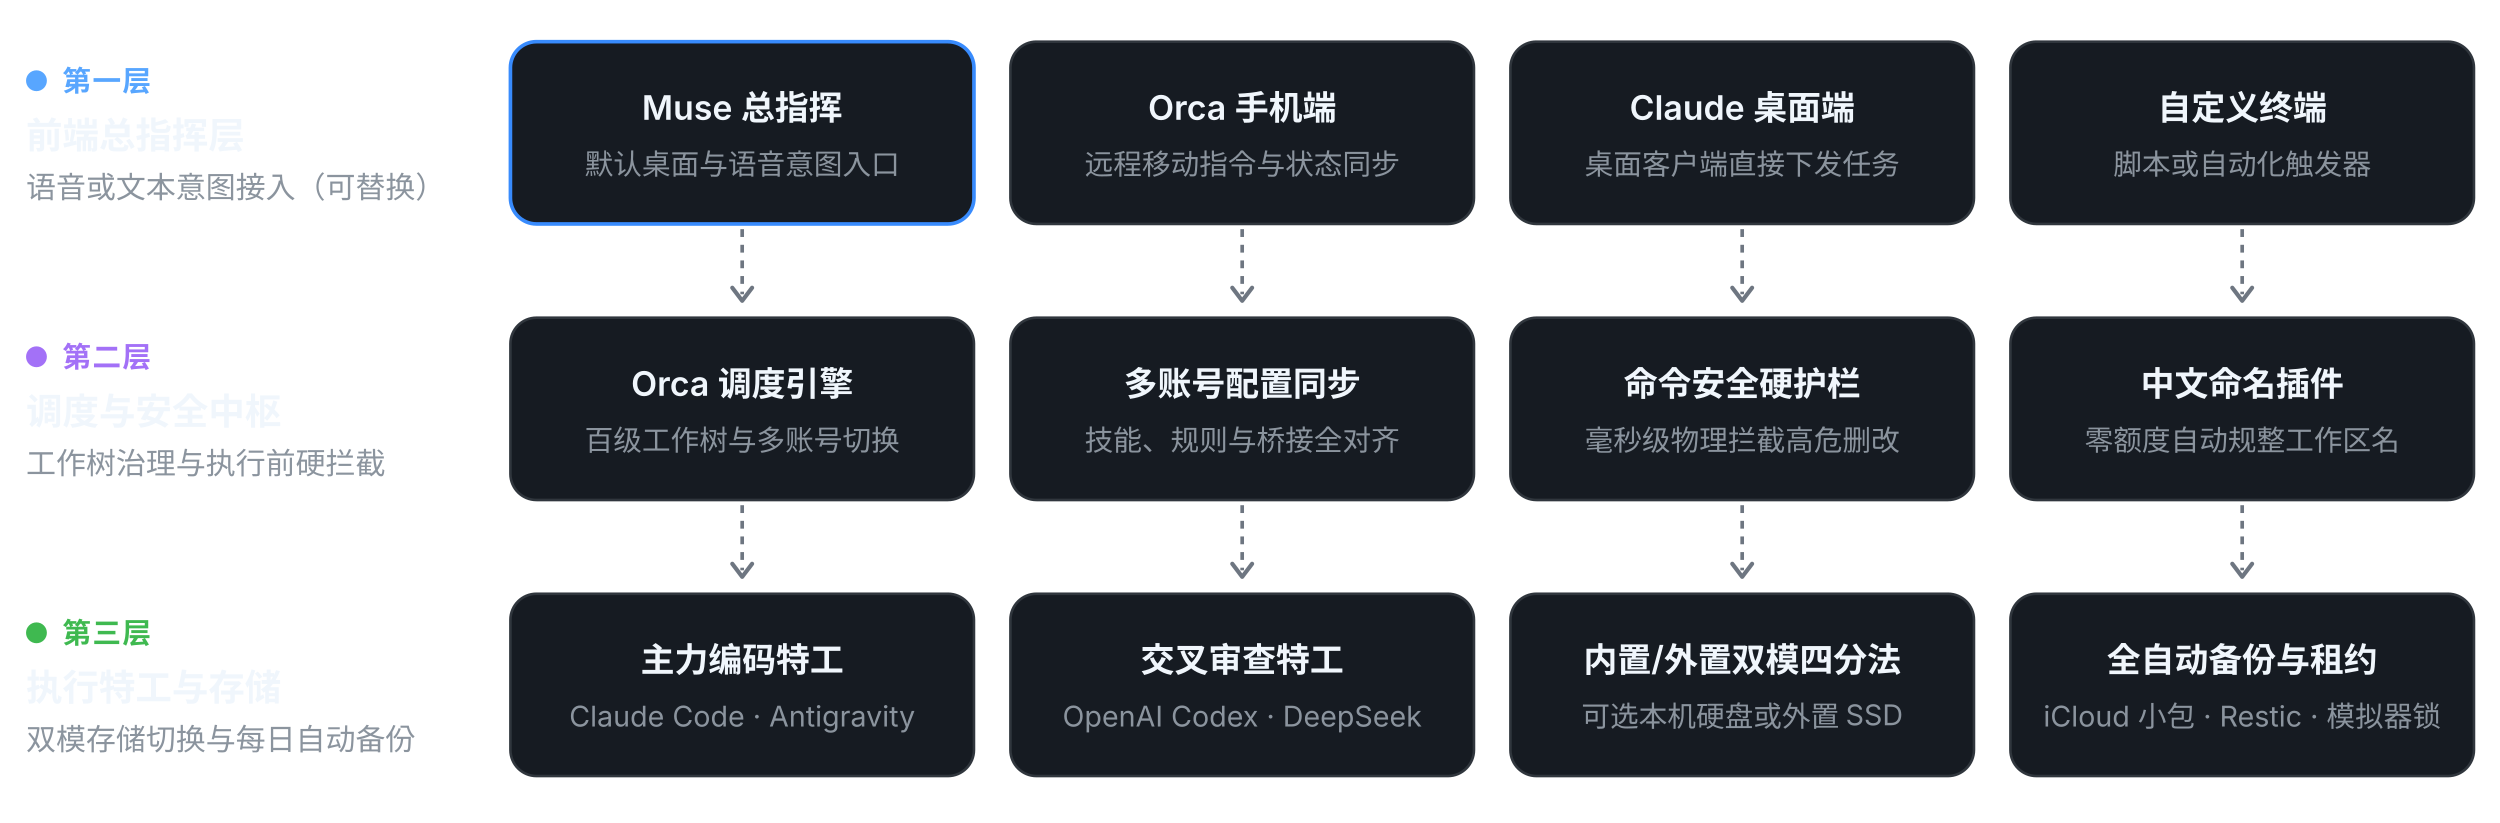
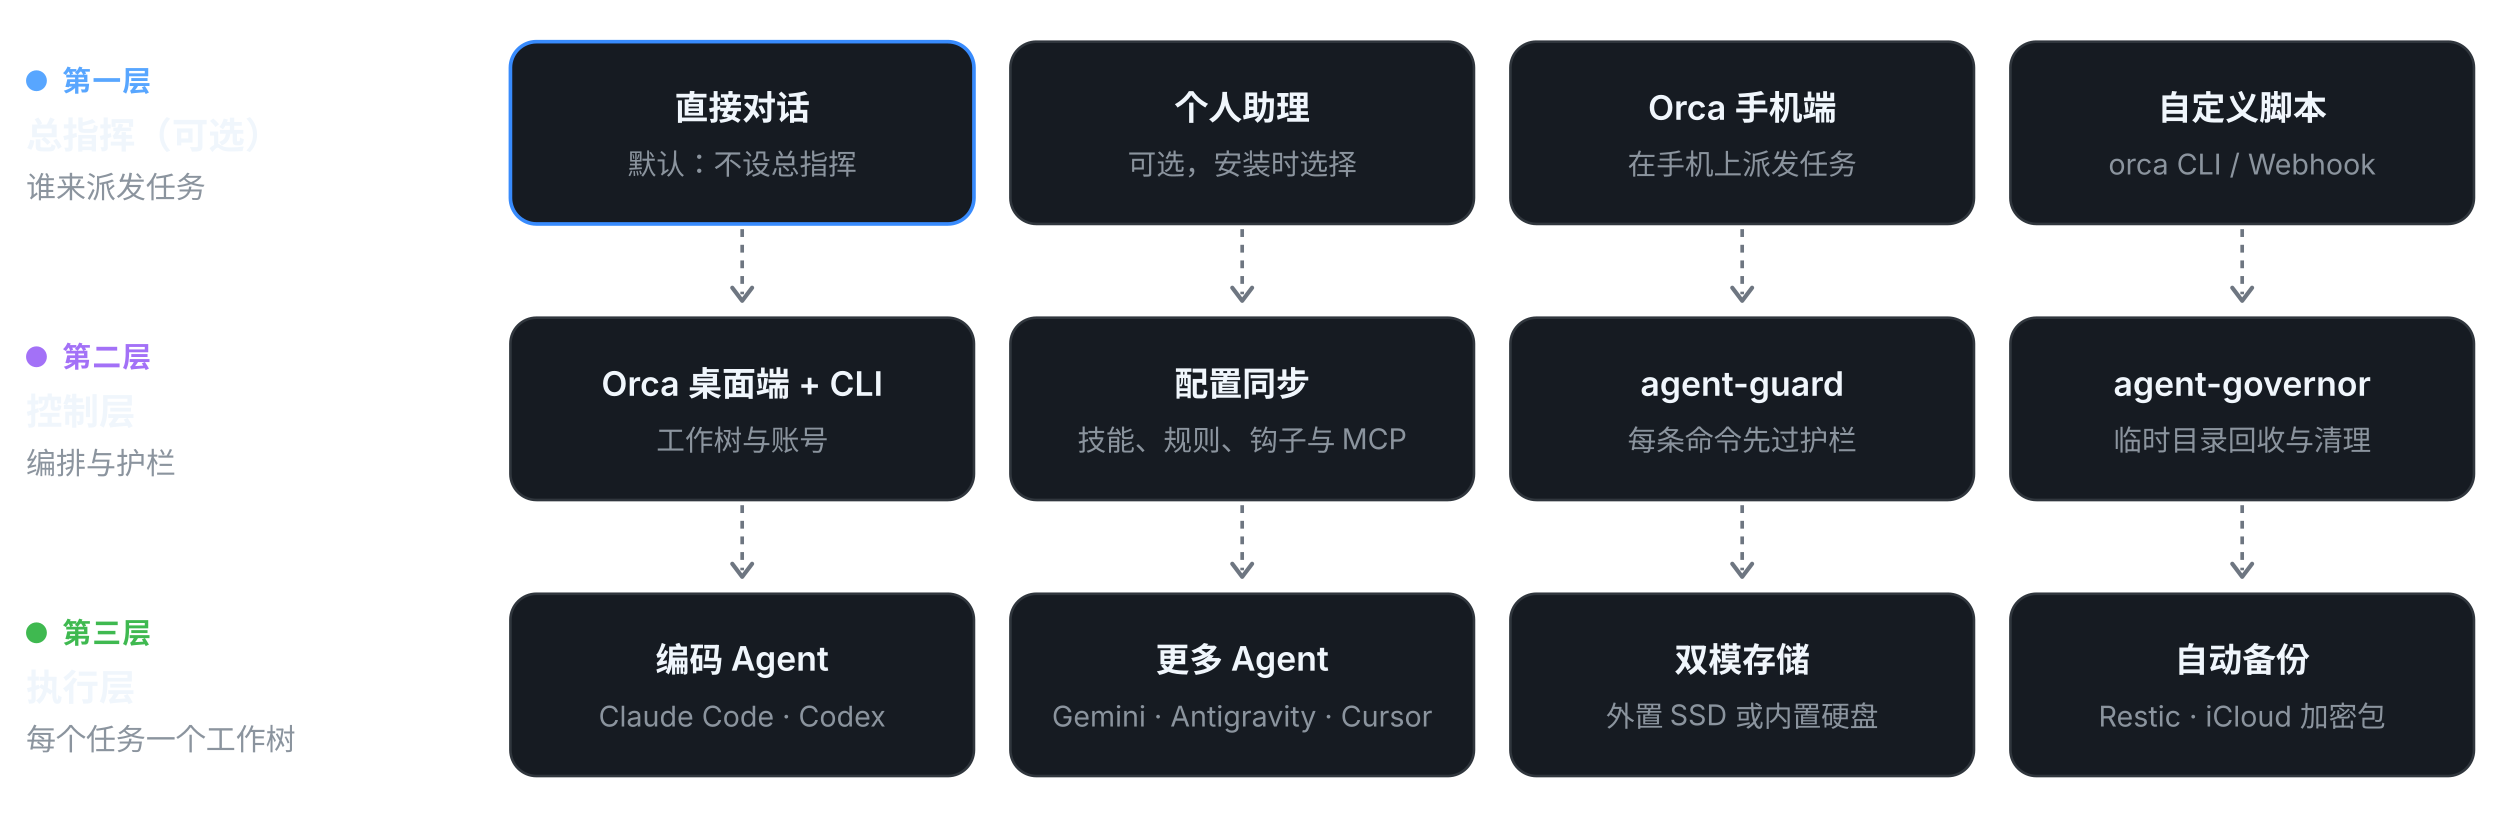
<svg xmlns="http://www.w3.org/2000/svg" viewBox="0 0 960 316" width="100%" height="auto">
  <g transform="translate(8, 16)">
    <circle cx="6" cy="15" r="4" fill="#58A6FF" />
    <text x="16" y="19" font-family="-apple-system, BlinkMacSystemFont, 'PingFang SC', 'Hiragino Sans GB', 'Microsoft YaHei', sans-serif" font-size="11" font-weight="700" fill="#58A6FF" letter-spacing="0.5">第一层</text>
-     <text x="2" y="41" font-family="-apple-system, BlinkMacSystemFont, 'PingFang SC', 'Hiragino Sans GB', 'Microsoft YaHei', sans-serif" font-size="14" font-weight="700" fill="#F0F6FC">前端总指挥层</text>
-     <text x="2" y="60" font-family="-apple-system, BlinkMacSystemFont, 'PingFang SC', 'Hiragino Sans GB', 'Microsoft YaHei', sans-serif" font-size="11.5" fill="#8B949E">语音或文本意图接入（可替换）</text>
+     <text x="2" y="41" font-family="-apple-system, BlinkMacSystemFont, 'PingFang SC', 'Hiragino Sans GB', 'Microsoft YaHei', sans-serif" font-size="14" font-weight="700" fill="#F0F6FC">总指挥（可选）</text>
+     <text x="2" y="60" font-family="-apple-system, BlinkMacSystemFont, 'PingFang SC', 'Hiragino Sans GB', 'Microsoft YaHei', sans-serif" font-size="11.5" fill="#8B949E">谁来派发任务</text>
  </g>
  <g transform="translate(196, 16)">
    <rect width="178" height="70" rx="10" fill="#161B22" stroke="#388BFD" stroke-width="1.4" />
-     <text x="89.0" y="30" text-anchor="middle" font-family="-apple-system, BlinkMacSystemFont, 'PingFang SC', 'Hiragino Sans GB', 'Microsoft YaHei', sans-serif" font-size="13" font-weight="600" fill="#F0F6FC">Muse 总指挥</text>
-     <text x="89.0" y="51" text-anchor="middle" font-family="-apple-system, BlinkMacSystemFont, 'PingFang SC', 'Hiragino Sans GB', 'Microsoft YaHei', sans-serif" font-size="11" fill="#8B949E">默认桌面与语音意图入口</text>
-   </g>
-   <g transform="translate(388, 16)">
-     <rect width="178" height="70" rx="10" fill="#161B22" stroke="#30363D" stroke-width="1" />
-     <text x="89.0" y="30" text-anchor="middle" font-family="-apple-system, BlinkMacSystemFont, 'PingFang SC', 'Hiragino Sans GB', 'Microsoft YaHei', sans-serif" font-size="13" font-weight="600" fill="#F0F6FC">Orca 手机端</text>
-     <text x="89.0" y="51" text-anchor="middle" font-family="-apple-system, BlinkMacSystemFont, 'PingFang SC', 'Hiragino Sans GB', 'Microsoft YaHei', sans-serif" font-size="11" fill="#8B949E">远程移动指令与状态同步</text>
-   </g>
-   <g transform="translate(580, 16)">
-     <rect width="178" height="70" rx="10" fill="#161B22" stroke="#30363D" stroke-width="1" />
-     <text x="89.0" y="30" text-anchor="middle" font-family="-apple-system, BlinkMacSystemFont, 'PingFang SC', 'Hiragino Sans GB', 'Microsoft YaHei', sans-serif" font-size="13" font-weight="600" fill="#F0F6FC">Claude 桌面端</text>
-     <text x="89.0" y="51" text-anchor="middle" font-family="-apple-system, BlinkMacSystemFont, 'PingFang SC', 'Hiragino Sans GB', 'Microsoft YaHei', sans-serif" font-size="11" fill="#8B949E">桌面客户端直接下发任务</text>
-   </g>
-   <g transform="translate(772, 16)">
-     <rect width="178" height="70" rx="10" fill="#161B22" stroke="#30363D" stroke-width="1" />
-     <text x="89.0" y="30" text-anchor="middle" font-family="-apple-system, BlinkMacSystemFont, 'PingFang SC', 'Hiragino Sans GB', 'Microsoft YaHei', sans-serif" font-size="13" font-weight="600" fill="#F0F6FC">自定义终端</text>
-     <text x="89.0" y="51" text-anchor="middle" font-family="-apple-system, BlinkMacSystemFont, 'PingFang SC', 'Hiragino Sans GB', 'Microsoft YaHei', sans-serif" font-size="11" fill="#8B949E">脚本或自动化触发器</text>
+     <text x="89.0" y="30" text-anchor="middle" font-family="-apple-system, BlinkMacSystemFont, 'PingFang SC', 'Hiragino Sans GB', 'Microsoft YaHei', sans-serif" font-size="13" font-weight="600" fill="#F0F6FC">直接对话</text>
+     <text x="89.0" y="51" text-anchor="middle" font-family="-apple-system, BlinkMacSystemFont, 'PingFang SC', 'Hiragino Sans GB', 'Microsoft YaHei', sans-serif" font-size="11" fill="#8B949E">默认：不设总指挥</text>
  </g>
  <line x1="285.0" y1="88" x2="285.0" y2="113" stroke="#6E7681" stroke-width="1.4" stroke-dasharray="3 3" />
  <path d="M 281.2 110.5 L 285.0 115.5 L 288.8 110.5" fill="none" stroke="#6E7681" stroke-width="1.6" stroke-linecap="round" stroke-linejoin="round" />
+   <g transform="translate(388, 16)">
+     <rect width="178" height="70" rx="10" fill="#161B22" stroke="#30363D" stroke-width="1" />
+     <text x="89.0" y="30" text-anchor="middle" font-family="-apple-system, BlinkMacSystemFont, 'PingFang SC', 'Hiragino Sans GB', 'Microsoft YaHei', sans-serif" font-size="13" font-weight="600" fill="#F0F6FC">个人助理</text>
+     <text x="89.0" y="51" text-anchor="middle" font-family="-apple-system, BlinkMacSystemFont, 'PingFang SC', 'Hiragino Sans GB', 'Microsoft YaHei', sans-serif" font-size="11" fill="#8B949E">可选，安装时选择</text>
+   </g>
  <line x1="477.0" y1="88" x2="477.0" y2="113" stroke="#6E7681" stroke-width="1.4" stroke-dasharray="3 3" />
  <path d="M 473.2 110.5 L 477.0 115.5 L 480.8 110.5" fill="none" stroke="#6E7681" stroke-width="1.6" stroke-linecap="round" stroke-linejoin="round" />
+   <g transform="translate(580, 16)">
+     <rect width="178" height="70" rx="10" fill="#161B22" stroke="#30363D" stroke-width="1" />
+     <text x="89.0" y="30" text-anchor="middle" font-family="-apple-system, BlinkMacSystemFont, 'PingFang SC', 'Hiragino Sans GB', 'Microsoft YaHei', sans-serif" font-size="13" font-weight="600" fill="#F0F6FC">Orca 手机端</text>
+     <text x="89.0" y="51" text-anchor="middle" font-family="-apple-system, BlinkMacSystemFont, 'PingFang SC', 'Hiragino Sans GB', 'Microsoft YaHei', sans-serif" font-size="11" fill="#8B949E">在手机上派发任务</text>
+   </g>
  <line x1="669.0" y1="88" x2="669.0" y2="113" stroke="#6E7681" stroke-width="1.4" stroke-dasharray="3 3" />
  <path d="M 665.2 110.5 L 669.0 115.5 L 672.8 110.5" fill="none" stroke="#6E7681" stroke-width="1.6" stroke-linecap="round" stroke-linejoin="round" />
+   <g transform="translate(772, 16)">
+     <rect width="178" height="70" rx="10" fill="#161B22" stroke="#30363D" stroke-width="1" />
+     <text x="89.0" y="30" text-anchor="middle" font-family="-apple-system, BlinkMacSystemFont, 'PingFang SC', 'Hiragino Sans GB', 'Microsoft YaHei', sans-serif" font-size="13" font-weight="600" fill="#F0F6FC">自定义脚本</text>
+     <text x="89.0" y="51" text-anchor="middle" font-family="-apple-system, BlinkMacSystemFont, 'PingFang SC', 'Hiragino Sans GB', 'Microsoft YaHei', sans-serif" font-size="11" fill="#8B949E">orca CLI / Webhook</text>
+   </g>
  <line x1="861.0" y1="88" x2="861.0" y2="113" stroke="#6E7681" stroke-width="1.4" stroke-dasharray="3 3" />
  <path d="M 857.2 110.5 L 861.0 115.5 L 864.8 110.5" fill="none" stroke="#6E7681" stroke-width="1.6" stroke-linecap="round" stroke-linejoin="round" />
  <g transform="translate(8, 122)">
    <circle cx="6" cy="15" r="4" fill="#A371F7" />
    <text x="16" y="19" font-family="-apple-system, BlinkMacSystemFont, 'PingFang SC', 'Hiragino Sans GB', 'Microsoft YaHei', sans-serif" font-size="11" font-weight="700" fill="#A371F7" letter-spacing="0.5">第二层</text>
-     <text x="2" y="41" font-family="-apple-system, BlinkMacSystemFont, 'PingFang SC', 'Hiragino Sans GB', 'Microsoft YaHei', sans-serif" font-size="14" font-weight="700" fill="#F0F6FC">调度与安全中枢</text>
-     <text x="2" y="60" font-family="-apple-system, BlinkMacSystemFont, 'PingFang SC', 'Hiragino Sans GB', 'Microsoft YaHei', sans-serif" font-size="11.5" fill="#8B949E">工作树治理与执行前硬拦截</text>
+     <text x="2" y="41" font-family="-apple-system, BlinkMacSystemFont, 'PingFang SC', 'Hiragino Sans GB', 'Microsoft YaHei', sans-serif" font-size="14" font-weight="700" fill="#F0F6FC">控制层</text>
+     <text x="2" y="60" font-family="-apple-system, BlinkMacSystemFont, 'PingFang SC', 'Hiragino Sans GB', 'Microsoft YaHei', sans-serif" font-size="11.5" fill="#8B949E">编排与护栏</text>
  </g>
  <g transform="translate(196, 122)">
    <rect width="178" height="70" rx="10" fill="#161B22" stroke="#30363D" stroke-width="1" />
-     <text x="89.0" y="30" text-anchor="middle" font-family="-apple-system, BlinkMacSystemFont, 'PingFang SC', 'Hiragino Sans GB', 'Microsoft YaHei', sans-serif" font-size="13" font-weight="600" fill="#F0F6FC">Orca 调度引擎</text>
-     <text x="89.0" y="51" text-anchor="middle" font-family="-apple-system, BlinkMacSystemFont, 'PingFang SC', 'Hiragino Sans GB', 'Microsoft YaHei', sans-serif" font-size="11" fill="#8B949E">百级工作树与多账号切换</text>
-   </g>
-   <g transform="translate(388, 122)">
-     <rect width="178" height="70" rx="10" fill="#161B22" stroke="#30363D" stroke-width="1" />
-     <text x="89.0" y="30" text-anchor="middle" font-family="-apple-system, BlinkMacSystemFont, 'PingFang SC', 'Hiragino Sans GB', 'Microsoft YaHei', sans-serif" font-size="13" font-weight="600" fill="#F0F6FC">多账号配置同步</text>
-     <text x="89.0" y="51" text-anchor="middle" font-family="-apple-system, BlinkMacSystemFont, 'PingFang SC', 'Hiragino Sans GB', 'Microsoft YaHei', sans-serif" font-size="11" fill="#8B949E">技能、规则与桥接全对齐</text>
-   </g>
-   <g transform="translate(580, 122)">
-     <rect width="178" height="70" rx="10" fill="#161B22" stroke="#30363D" stroke-width="1" />
-     <text x="89.0" y="30" text-anchor="middle" font-family="-apple-system, BlinkMacSystemFont, 'PingFang SC', 'Hiragino Sans GB', 'Microsoft YaHei', sans-serif" font-size="13" font-weight="600" fill="#F0F6FC">命令安全硬护栏</text>
-     <text x="89.0" y="51" text-anchor="middle" font-family="-apple-system, BlinkMacSystemFont, 'PingFang SC', 'Hiragino Sans GB', 'Microsoft YaHei', sans-serif" font-size="11" fill="#8B949E">毫秒级物理拦截高危删改</text>
-   </g>
-   <g transform="translate(772, 122)">
-     <rect width="178" height="70" rx="10" fill="#161B22" stroke="#30363D" stroke-width="1" />
-     <text x="89.0" y="30" text-anchor="middle" font-family="-apple-system, BlinkMacSystemFont, 'PingFang SC', 'Hiragino Sans GB', 'Microsoft YaHei', sans-serif" font-size="13" font-weight="600" fill="#F0F6FC">中文命名插件</text>
-     <text x="89.0" y="51" text-anchor="middle" font-family="-apple-system, BlinkMacSystemFont, 'PingFang SC', 'Hiragino Sans GB', 'Microsoft YaHei', sans-serif" font-size="11" fill="#8B949E">零额度自动规整工作区名</text>
+     <text x="89.0" y="30" text-anchor="middle" font-family="-apple-system, BlinkMacSystemFont, 'PingFang SC', 'Hiragino Sans GB', 'Microsoft YaHei', sans-serif" font-size="13" font-weight="600" fill="#F0F6FC">Orca 桌面端 + CLI</text>
+     <text x="89.0" y="51" text-anchor="middle" font-family="-apple-system, BlinkMacSystemFont, 'PingFang SC', 'Hiragino Sans GB', 'Microsoft YaHei', sans-serif" font-size="11" fill="#8B949E">工作树与账号</text>
  </g>
  <line x1="285.0" y1="194" x2="285.0" y2="219" stroke="#6E7681" stroke-width="1.4" stroke-dasharray="3 3" />
  <path d="M 281.2 216.5 L 285.0 221.5 L 288.8 216.5" fill="none" stroke="#6E7681" stroke-width="1.6" stroke-linecap="round" stroke-linejoin="round" />
+   <g transform="translate(388, 122)">
+     <rect width="178" height="70" rx="10" fill="#161B22" stroke="#30363D" stroke-width="1" />
+     <text x="89.0" y="30" text-anchor="middle" font-family="-apple-system, BlinkMacSystemFont, 'PingFang SC', 'Hiragino Sans GB', 'Microsoft YaHei', sans-serif" font-size="13" font-weight="600" fill="#F0F6FC">配置同步</text>
+     <text x="89.0" y="51" text-anchor="middle" font-family="-apple-system, BlinkMacSystemFont, 'PingFang SC', 'Hiragino Sans GB', 'Microsoft YaHei', sans-serif" font-size="11" fill="#8B949E">技能、规则、钩子与 MCP</text>
+   </g>
  <line x1="477.0" y1="194" x2="477.0" y2="219" stroke="#6E7681" stroke-width="1.4" stroke-dasharray="3 3" />
  <path d="M 473.2 216.5 L 477.0 221.5 L 480.8 216.5" fill="none" stroke="#6E7681" stroke-width="1.6" stroke-linecap="round" stroke-linejoin="round" />
+   <g transform="translate(580, 122)">
+     <rect width="178" height="70" rx="10" fill="#161B22" stroke="#30363D" stroke-width="1" />
+     <text x="89.0" y="30" text-anchor="middle" font-family="-apple-system, BlinkMacSystemFont, 'PingFang SC', 'Hiragino Sans GB', 'Microsoft YaHei', sans-serif" font-size="13" font-weight="600" fill="#F0F6FC">agent-guard</text>
+     <text x="89.0" y="51" text-anchor="middle" font-family="-apple-system, BlinkMacSystemFont, 'PingFang SC', 'Hiragino Sans GB', 'Microsoft YaHei', sans-serif" font-size="11" fill="#8B949E">每条命令先过护栏</text>
+   </g>
  <line x1="669.0" y1="194" x2="669.0" y2="219" stroke="#6E7681" stroke-width="1.4" stroke-dasharray="3 3" />
  <path d="M 665.2 216.5 L 669.0 221.5 L 672.8 216.5" fill="none" stroke="#6E7681" stroke-width="1.6" stroke-linecap="round" stroke-linejoin="round" />
+   <g transform="translate(772, 122)">
+     <rect width="178" height="70" rx="10" fill="#161B22" stroke="#30363D" stroke-width="1" />
+     <text x="89.0" y="30" text-anchor="middle" font-family="-apple-system, BlinkMacSystemFont, 'PingFang SC', 'Hiragino Sans GB', 'Microsoft YaHei', sans-serif" font-size="13" font-weight="600" fill="#F0F6FC">agent-governor</text>
+     <text x="89.0" y="51" text-anchor="middle" font-family="-apple-system, BlinkMacSystemFont, 'PingFang SC', 'Hiragino Sans GB', 'Microsoft YaHei', sans-serif" font-size="11" fill="#8B949E">临时目录回收与清理</text>
+   </g>
  <line x1="861.0" y1="194" x2="861.0" y2="219" stroke="#6E7681" stroke-width="1.4" stroke-dasharray="3 3" />
  <path d="M 857.2 216.5 L 861.0 221.5 L 864.8 216.5" fill="none" stroke="#6E7681" stroke-width="1.6" stroke-linecap="round" stroke-linejoin="round" />
  <g transform="translate(8, 228)">
    <circle cx="6" cy="15" r="4" fill="#3FB950" />
    <text x="16" y="19" font-family="-apple-system, BlinkMacSystemFont, 'PingFang SC', 'Hiragino Sans GB', 'Microsoft YaHei', sans-serif" font-size="11" font-weight="700" fill="#3FB950" letter-spacing="0.5">第三层</text>
-     <text x="2" y="41" font-family="-apple-system, BlinkMacSystemFont, 'PingFang SC', 'Hiragino Sans GB', 'Microsoft YaHei', sans-serif" font-size="14" font-weight="700" fill="#F0F6FC">执行特工与存储</text>
-     <text x="2" y="60" font-family="-apple-system, BlinkMacSystemFont, 'PingFang SC', 'Hiragino Sans GB', 'Microsoft YaHei', sans-serif" font-size="11.5" fill="#8B949E">双模存储切换与每日自动备份</text>
+     <text x="2" y="41" font-family="-apple-system, BlinkMacSystemFont, 'PingFang SC', 'Hiragino Sans GB', 'Microsoft YaHei', sans-serif" font-size="14" font-weight="700" fill="#F0F6FC">执行层</text>
+     <text x="2" y="60" font-family="-apple-system, BlinkMacSystemFont, 'PingFang SC', 'Hiragino Sans GB', 'Microsoft YaHei', sans-serif" font-size="11.5" fill="#8B949E">每个任务一个工作树</text>
  </g>
  <g transform="translate(196, 228)">
    <rect width="178" height="70" rx="10" fill="#161B22" stroke="#30363D" stroke-width="1" />
-     <text x="89.0" y="30" text-anchor="middle" font-family="-apple-system, BlinkMacSystemFont, 'PingFang SC', 'Hiragino Sans GB', 'Microsoft YaHei', sans-serif" font-size="13" font-weight="600" fill="#F0F6FC">主力编码特工</text>
-     <text x="89.0" y="51" text-anchor="middle" font-family="-apple-system, BlinkMacSystemFont, 'PingFang SC', 'Hiragino Sans GB', 'Microsoft YaHei', sans-serif" font-size="11" fill="#8B949E">Claude Code · Antigravity</text>
+     <text x="89.0" y="30" text-anchor="middle" font-family="-apple-system, BlinkMacSystemFont, 'PingFang SC', 'Hiragino Sans GB', 'Microsoft YaHei', sans-serif" font-size="13" font-weight="600" fill="#F0F6FC">编码 Agent</text>
+     <text x="89.0" y="51" text-anchor="middle" font-family="-apple-system, BlinkMacSystemFont, 'PingFang SC', 'Hiragino Sans GB', 'Microsoft YaHei', sans-serif" font-size="11" fill="#8B949E">Claude Code · Codex</text>
  </g>
  <g transform="translate(388, 228)">
    <rect width="178" height="70" rx="10" fill="#161B22" stroke="#30363D" stroke-width="1" />
-     <text x="89.0" y="30" text-anchor="middle" font-family="-apple-system, BlinkMacSystemFont, 'PingFang SC', 'Hiragino Sans GB', 'Microsoft YaHei', sans-serif" font-size="13" font-weight="600" fill="#F0F6FC">交叉审查特工</text>
-     <text x="89.0" y="51" text-anchor="middle" font-family="-apple-system, BlinkMacSystemFont, 'PingFang SC', 'Hiragino Sans GB', 'Microsoft YaHei', sans-serif" font-size="11" fill="#8B949E">OpenAI Codex · DeepSeek</text>
+     <text x="89.0" y="30" text-anchor="middle" font-family="-apple-system, BlinkMacSystemFont, 'PingFang SC', 'Hiragino Sans GB', 'Microsoft YaHei', sans-serif" font-size="13" font-weight="600" fill="#F0F6FC">更多 Agent</text>
+     <text x="89.0" y="51" text-anchor="middle" font-family="-apple-system, BlinkMacSystemFont, 'PingFang SC', 'Hiragino Sans GB', 'Microsoft YaHei', sans-serif" font-size="11" fill="#8B949E">Gemini · Antigravity · Cursor</text>
  </g>
  <g transform="translate(580, 228)">
    <rect width="178" height="70" rx="10" fill="#161B22" stroke="#30363D" stroke-width="1" />
-     <text x="89.0" y="30" text-anchor="middle" font-family="-apple-system, BlinkMacSystemFont, 'PingFang SC', 'Hiragino Sans GB', 'Microsoft YaHei', sans-serif" font-size="13" font-weight="600" fill="#F0F6FC">内置/外置双模四分法</text>
-     <text x="89.0" y="51" text-anchor="middle" font-family="-apple-system, BlinkMacSystemFont, 'PingFang SC', 'Hiragino Sans GB', 'Microsoft YaHei', sans-serif" font-size="11" fill="#8B949E">可选本机硬盘或外置 SSD</text>
+     <text x="89.0" y="30" text-anchor="middle" font-family="-apple-system, BlinkMacSystemFont, 'PingFang SC', 'Hiragino Sans GB', 'Microsoft YaHei', sans-serif" font-size="13" font-weight="600" fill="#F0F6FC">双模存储</text>
+     <text x="89.0" y="51" text-anchor="middle" font-family="-apple-system, BlinkMacSystemFont, 'PingFang SC', 'Hiragino Sans GB', 'Microsoft YaHei', sans-serif" font-size="11" fill="#8B949E">外置 SSD 或内置硬盘</text>
  </g>
  <g transform="translate(772, 228)">
    <rect width="178" height="70" rx="10" fill="#161B22" stroke="#30363D" stroke-width="1" />
-     <text x="89.0" y="30" text-anchor="middle" font-family="-apple-system, BlinkMacSystemFont, 'PingFang SC', 'Hiragino Sans GB', 'Microsoft YaHei', sans-serif" font-size="13" font-weight="600" fill="#F0F6FC">全自动备份与租约</text>
-     <text x="89.0" y="51" text-anchor="middle" font-family="-apple-system, BlinkMacSystemFont, 'PingFang SC', 'Hiragino Sans GB', 'Microsoft YaHei', sans-serif" font-size="11" fill="#8B949E">iCloud 小包 · Restic · 模拟器锁</text>
+     <text x="89.0" y="30" text-anchor="middle" font-family="-apple-system, BlinkMacSystemFont, 'PingFang SC', 'Hiragino Sans GB', 'Microsoft YaHei', sans-serif" font-size="13" font-weight="600" fill="#F0F6FC">自动备份</text>
+     <text x="89.0" y="51" text-anchor="middle" font-family="-apple-system, BlinkMacSystemFont, 'PingFang SC', 'Hiragino Sans GB', 'Microsoft YaHei', sans-serif" font-size="11" fill="#8B949E">Restic · iCloud 加密包</text>
  </g>
</svg>
